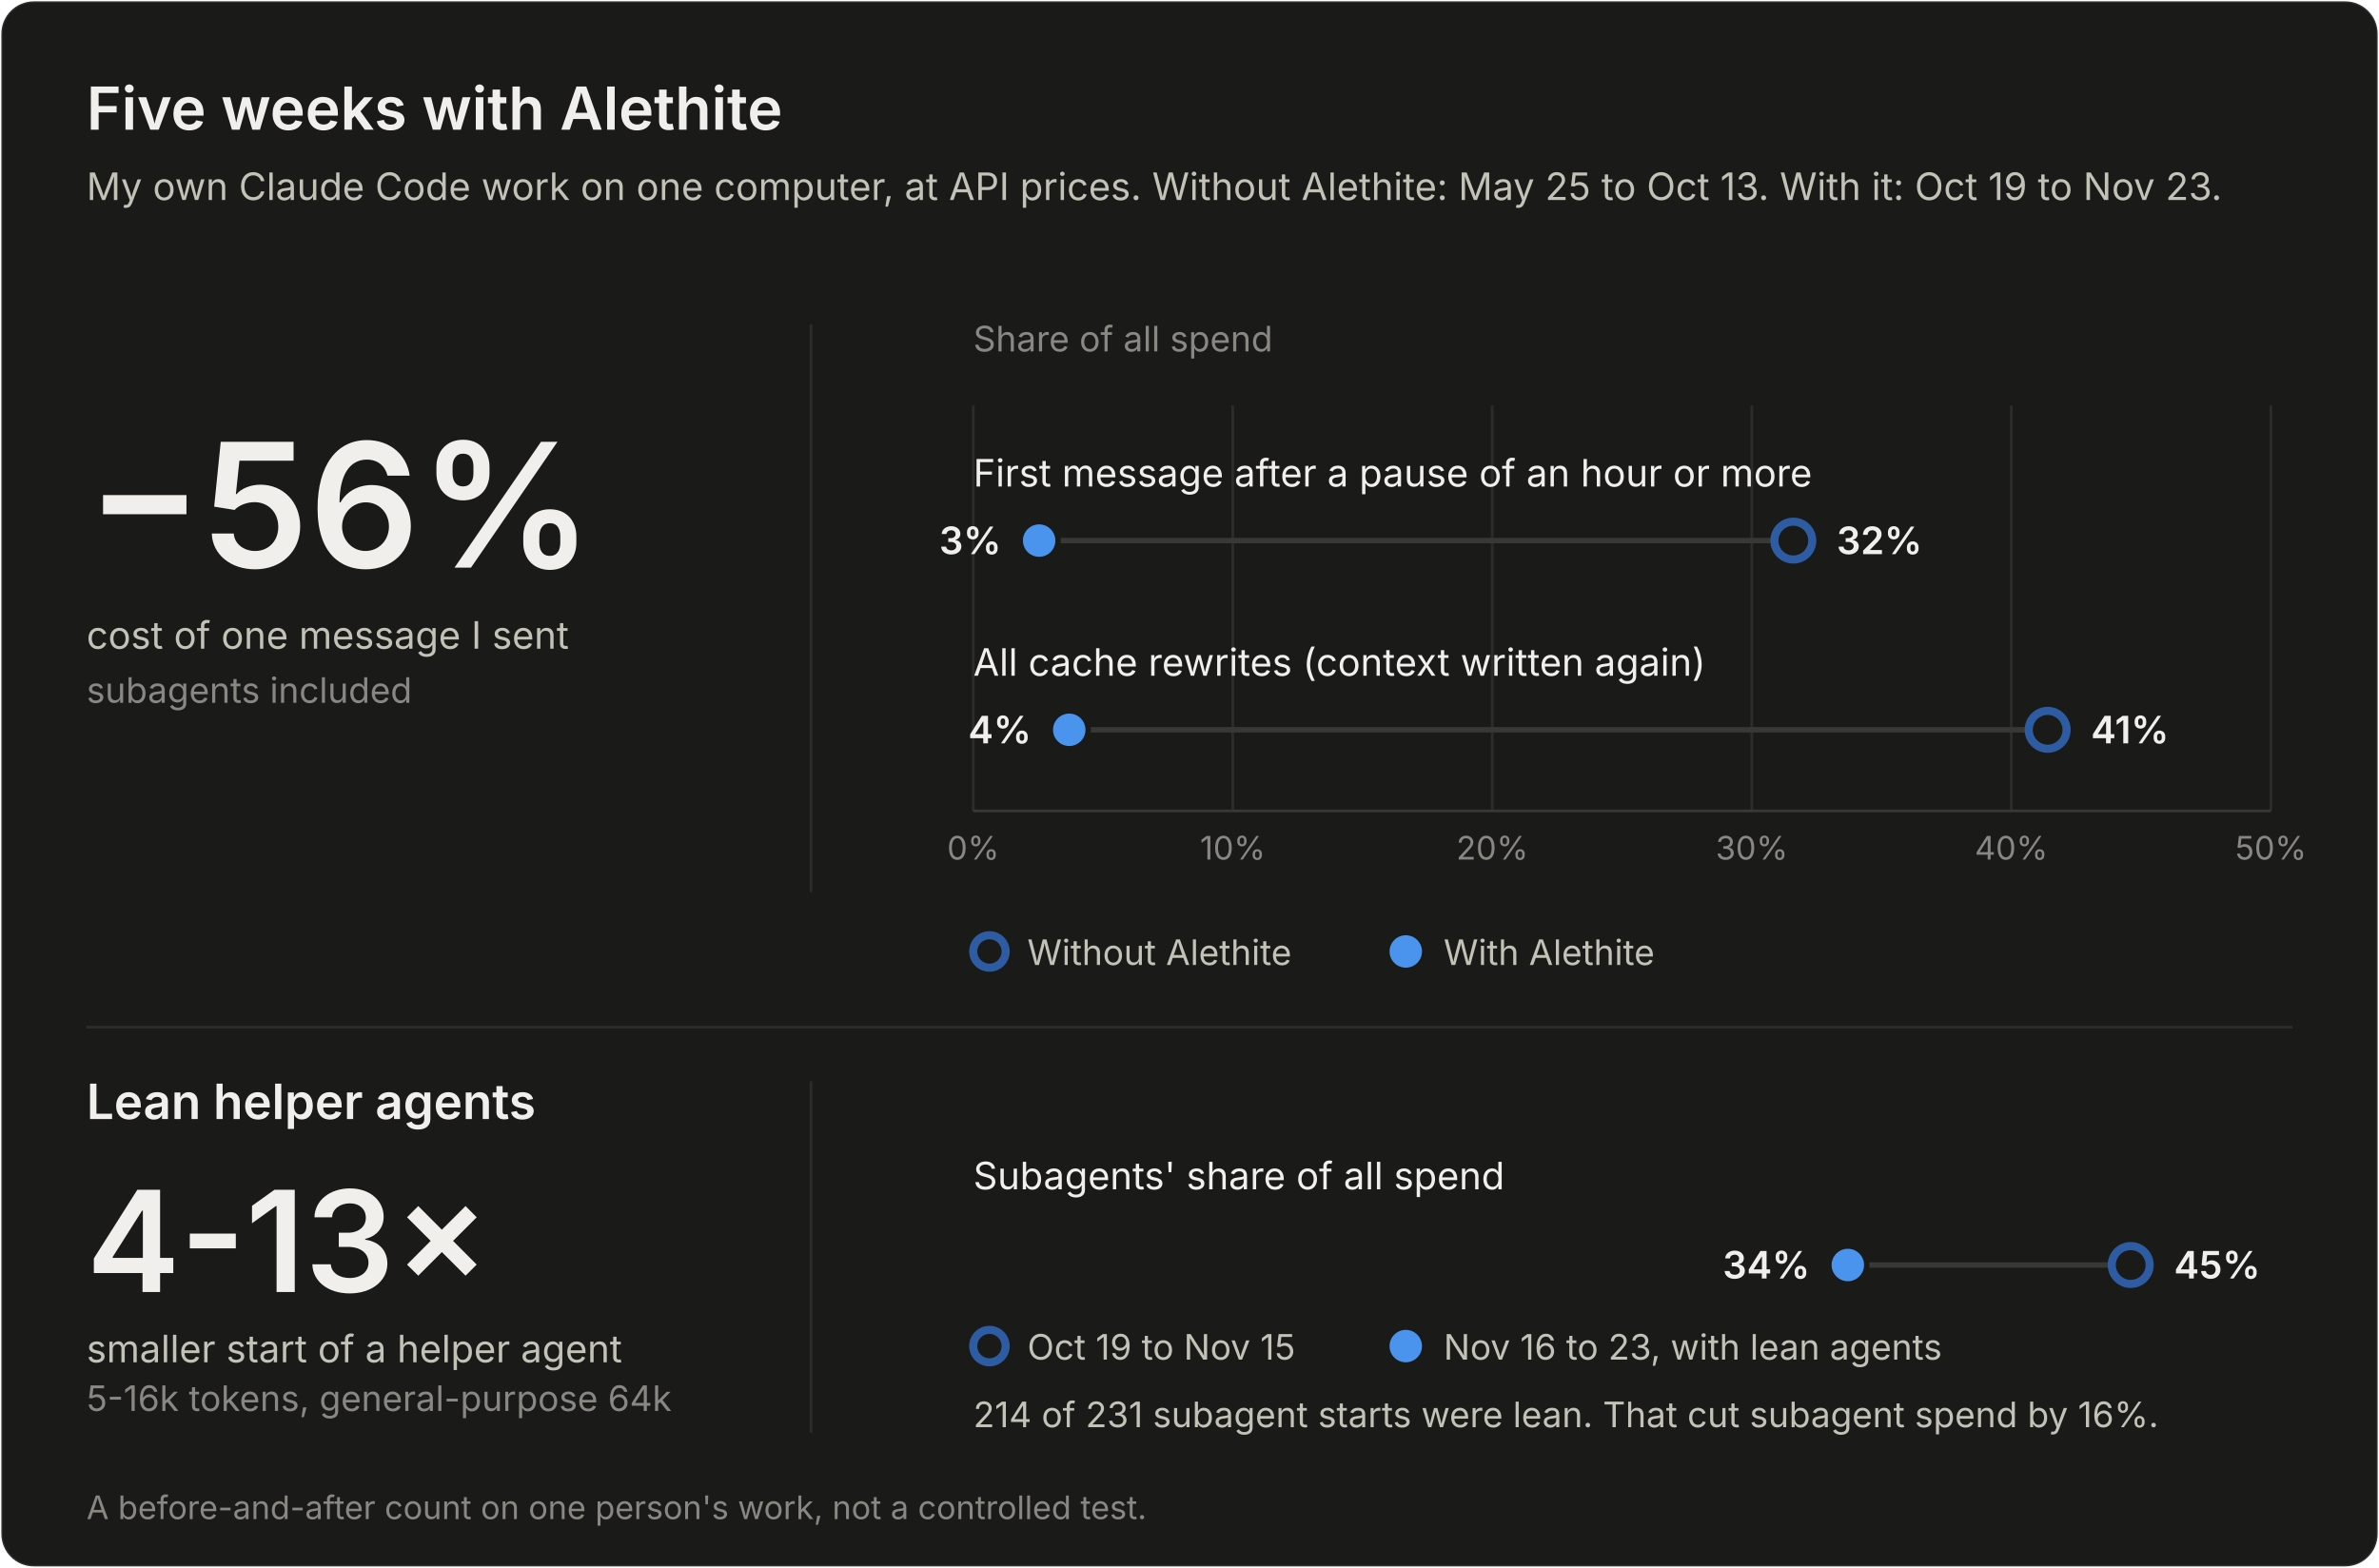
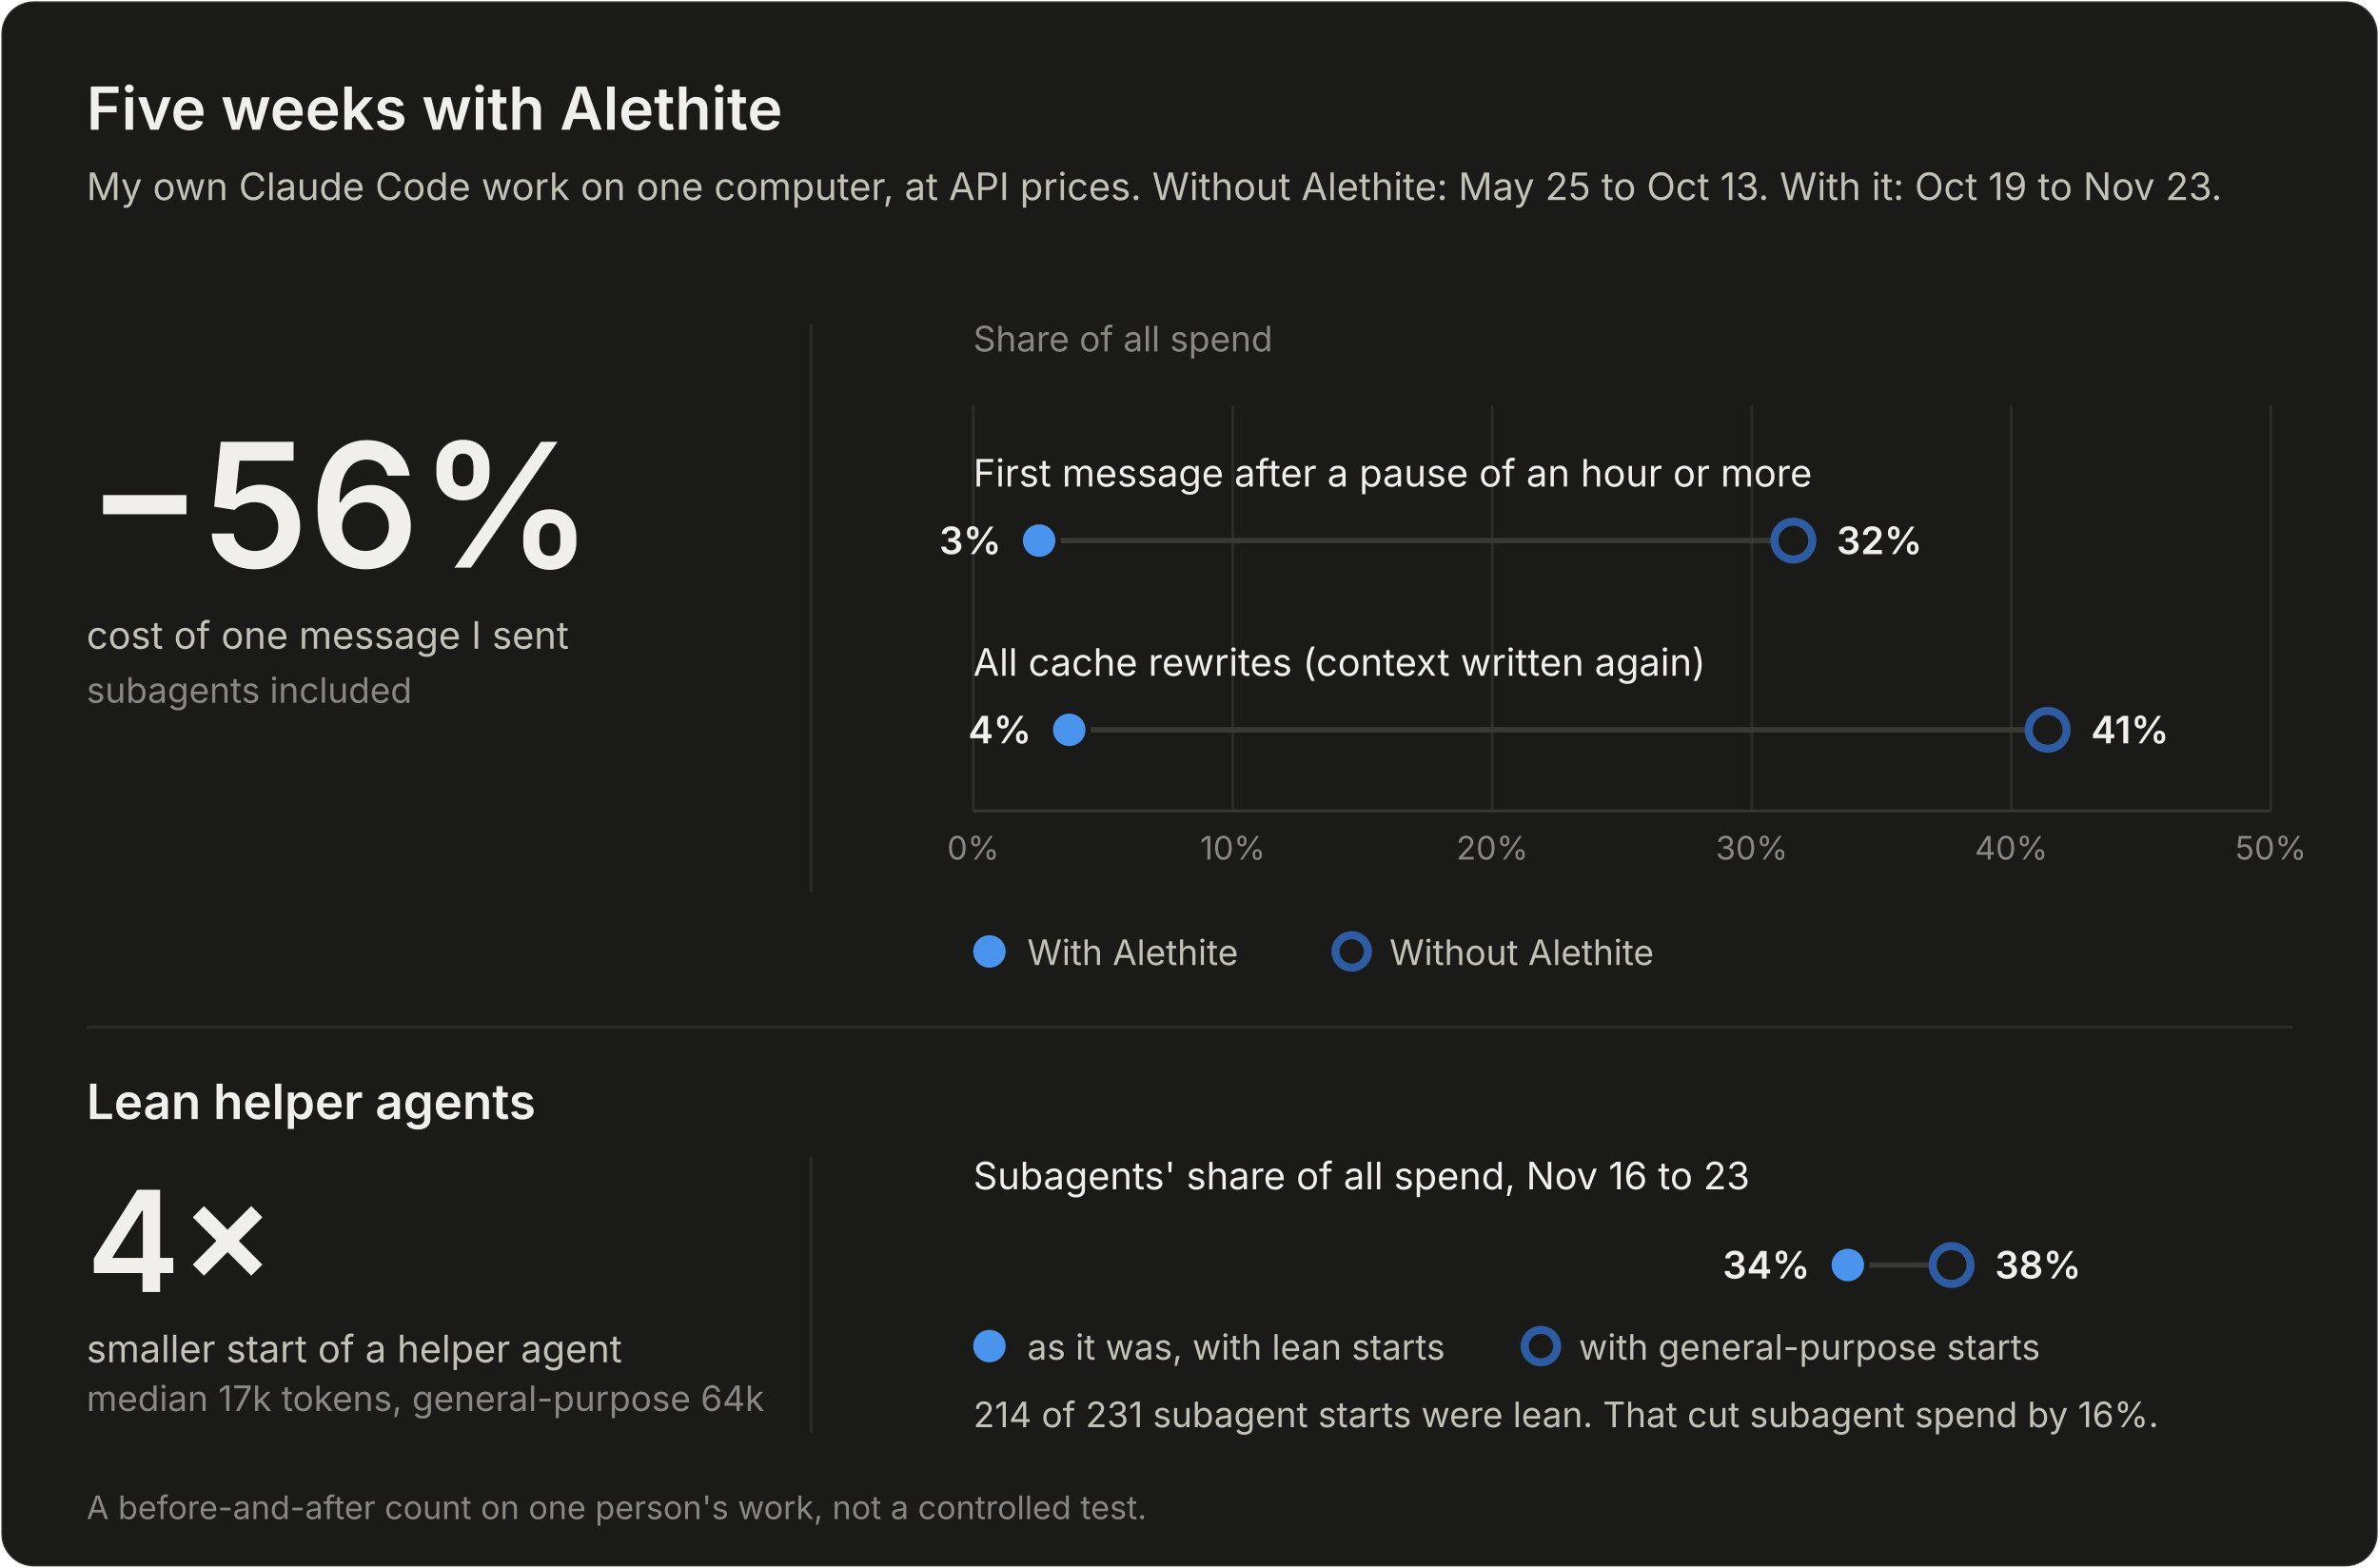
- <svg xmlns="http://www.w3.org/2000/svg" width="880" height="580" viewBox="0 0 880 580" font-family="system-ui, -apple-system, Segoe UI, sans-serif" role="img" aria-label="Five weeks with Alethite. One message cost 56% less. The first message after an hour-long pause fell from 32% to 3% of all spend, cache rewrites from 41% to 4%. Lean helper agents start 4 to 13 times smaller than the general-purpose agent. Subagents took 45% of all spend before them and 34% in the week after. From Nov 16 to 23, 214 of 231 subagent starts were lean, which cut subagent spend by 16%.">
+ <svg xmlns="http://www.w3.org/2000/svg" width="880" height="580" viewBox="0 0 880 580" font-family="system-ui, -apple-system, Segoe UI, sans-serif" role="img" aria-label="Five weeks with Alethite. One message cost 56% less. The first message after an hour-long pause fell from 32% to 3% of all spend, cache rewrites from 41% to 4%. A lean helper agent starts about 4 times smaller than the general-purpose agent. From Nov 16 to 23, 214 of 231 subagent starts were lean. Subagents took 34% of all spend, 38% with general-purpose starts, so lean starts cut subagent spend by 16%.">
  <rect x="0.5" y="0.5" width="879" height="579" rx="12" fill="#1a1a19" stroke="rgba(255,255,255,0.10)" />
  <text x="32" y="48" font-size="22" font-weight="600" fill="#f0efec">Five weeks with Alethite</text>
  <text x="32" y="74" font-size="14" fill="#c3c2b7">My own Claude Code work on one computer, at API prices. Without Alethite: May 25 to Oct 13. With it: Oct 19 to Nov 23.</text>
  <text x="32" y="210" font-size="64" font-weight="600" fill="#f0efec">−56%</text>
  <text x="32" y="240" font-size="14" fill="#c3c2b7">cost of one message I sent</text>
  <text x="32" y="260" font-size="13" fill="#898781">subagents included</text>
  <line x1="300" y1="120" x2="300" y2="330" stroke="#2c2c2a" />
  <text x="360" y="130" font-size="13" fill="#898781">Share of all spend</text>
  <line x1="360.0" y1="150" x2="360.0" y2="300" stroke="#2c2c2a" />
  <text x="360.0" y="318" font-size="12" text-anchor="middle" fill="#898781">0%</text>
  <line x1="456.0" y1="150" x2="456.0" y2="300" stroke="#2c2c2a" />
  <text x="456.0" y="318" font-size="12" text-anchor="middle" fill="#898781">10%</text>
  <line x1="552.0" y1="150" x2="552.0" y2="300" stroke="#2c2c2a" />
  <text x="552.0" y="318" font-size="12" text-anchor="middle" fill="#898781">20%</text>
  <line x1="648.0" y1="150" x2="648.0" y2="300" stroke="#2c2c2a" />
  <text x="648.0" y="318" font-size="12" text-anchor="middle" fill="#898781">30%</text>
  <line x1="744.0" y1="150" x2="744.0" y2="300" stroke="#2c2c2a" />
  <text x="744.0" y="318" font-size="12" text-anchor="middle" fill="#898781">40%</text>
  <line x1="840.0" y1="150" x2="840.0" y2="300" stroke="#2c2c2a" />
  <text x="840.0" y="318" font-size="12" text-anchor="middle" fill="#898781">50%</text>
  <line x1="360" y1="300" x2="840" y2="300" stroke="#383835" />
  <text x="360" y="180" font-size="14" fill="#f0efec">First message after a pause of an hour or more</text>
  <line x1="384.384" y1="200" x2="663.36" y2="200" stroke="#383835" stroke-width="2" />
  <circle cx="663.36" cy="200" r="7" fill="#1a1a19" stroke="#2e5ca3" stroke-width="3" />
  <circle cx="384.384" cy="200" r="7" fill="#4a94ee" stroke="#1a1a19" stroke-width="2" />
  <text x="679.36" y="205" font-size="14" font-weight="600" fill="#f0efec">32%</text>
  <text x="370.384" y="205" font-size="14" font-weight="600" text-anchor="end" fill="#f0efec">3%</text>
  <text x="360" y="250" font-size="14" fill="#f0efec">All cache rewrites (context written again)</text>
  <line x1="395.52" y1="270" x2="757.44" y2="270" stroke="#383835" stroke-width="2" />
  <circle cx="757.44" cy="270" r="7" fill="#1a1a19" stroke="#2e5ca3" stroke-width="3" />
  <circle cx="395.52" cy="270" r="7" fill="#4a94ee" stroke="#1a1a19" stroke-width="2" />
  <text x="773.44" y="275" font-size="14" font-weight="600" fill="#f0efec">41%</text>
  <text x="381.52" y="275" font-size="14" font-weight="600" text-anchor="end" fill="#f0efec">4%</text>
-   <circle cx="366" cy="352" r="6" fill="#1a1a19" stroke="#2e5ca3" stroke-width="3" />
-   <text x="380" y="357" font-size="13" fill="#c3c2b7">Without Alethite</text>
-   <circle cx="520" cy="352" r="6" fill="#4a94ee" />
-   <text x="534" y="357" font-size="13" fill="#c3c2b7">With Alethite</text>
+   <circle cx="366" cy="352" r="6" fill="#4a94ee" />
+   <text x="380" y="357" font-size="13" fill="#c3c2b7">With Alethite</text>
+   <circle cx="500" cy="352" r="6" fill="#1a1a19" stroke="#2e5ca3" stroke-width="3" />
+   <text x="514" y="357" font-size="13" fill="#c3c2b7">Without Alethite</text>
  <line x1="32" y1="380" x2="848" y2="380" stroke="#2c2c2a" />
  <text x="32" y="414" font-size="18" font-weight="600" fill="#f0efec">Lean helper agents</text>
-   <text x="32" y="478" font-size="52" font-weight="600" fill="#f0efec">4-13×</text>
+   <text x="32" y="478" font-size="52" font-weight="600" fill="#f0efec">4×</text>
  <text x="32" y="504" font-size="14" fill="#c3c2b7">smaller start of a helper agent</text>
-   <text x="32" y="522" font-size="13" fill="#898781">5-16k tokens, general-purpose 64k</text>
-   <line x1="300" y1="400" x2="300" y2="530" stroke="#2c2c2a" />
-   <text x="360" y="440" font-size="14" fill="#f0efec">Subagents' share of all spend</text>
-   <line x1="683.52" y1="468" x2="788.16" y2="468" stroke="#383835" stroke-width="2" />
-   <circle cx="788.16" cy="468" r="7" fill="#1a1a19" stroke="#2e5ca3" stroke-width="3" />
+   <text x="32" y="522" font-size="13" fill="#898781">median 17k tokens, general-purpose 64k</text>
+   <line x1="300" y1="428" x2="300" y2="530" stroke="#2c2c2a" />
+   <text x="360" y="440" font-size="14" fill="#f0efec">Subagents' share of all spend, Nov 16 to 23</text>
+   <line x1="683.52" y1="468" x2="721.92" y2="468" stroke="#383835" stroke-width="2" />
+   <circle cx="721.92" cy="468" r="7" fill="#1a1a19" stroke="#2e5ca3" stroke-width="3" />
  <circle cx="683.52" cy="468" r="7" fill="#4a94ee" stroke="#1a1a19" stroke-width="2" />
-   <text x="804.16" y="473" font-size="14" font-weight="600" fill="#f0efec">45%</text>
+   <text x="737.92" y="473" font-size="14" font-weight="600" fill="#f0efec">38%</text>
  <text x="669.52" y="473" font-size="14" font-weight="600" text-anchor="end" fill="#f0efec">34%</text>
-   <circle cx="366" cy="498" r="6" fill="#1a1a19" stroke="#2e5ca3" stroke-width="3" />
-   <text x="380" y="503" font-size="13" fill="#c3c2b7">Oct 19 to Nov 15</text>
-   <circle cx="520" cy="498" r="6" fill="#4a94ee" />
-   <text x="534" y="503" font-size="13" fill="#c3c2b7">Nov 16 to 23, with lean agents</text>
+   <circle cx="366" cy="498" r="6" fill="#4a94ee" />
+   <text x="380" y="503" font-size="13" fill="#c3c2b7">as it was, with lean starts</text>
+   <circle cx="570" cy="498" r="6" fill="#1a1a19" stroke="#2e5ca3" stroke-width="3" />
+   <text x="584" y="503" font-size="13" fill="#c3c2b7">with general-purpose starts</text>
  <text x="360" y="528" font-size="13" fill="#c3c2b7">214 of 231 subagent starts were lean. That cut subagent spend by 16%.</text>
  <text x="32" y="562" font-size="12" fill="#898781">A before-and-after count on one person's work, not a controlled test.</text>
</svg>
